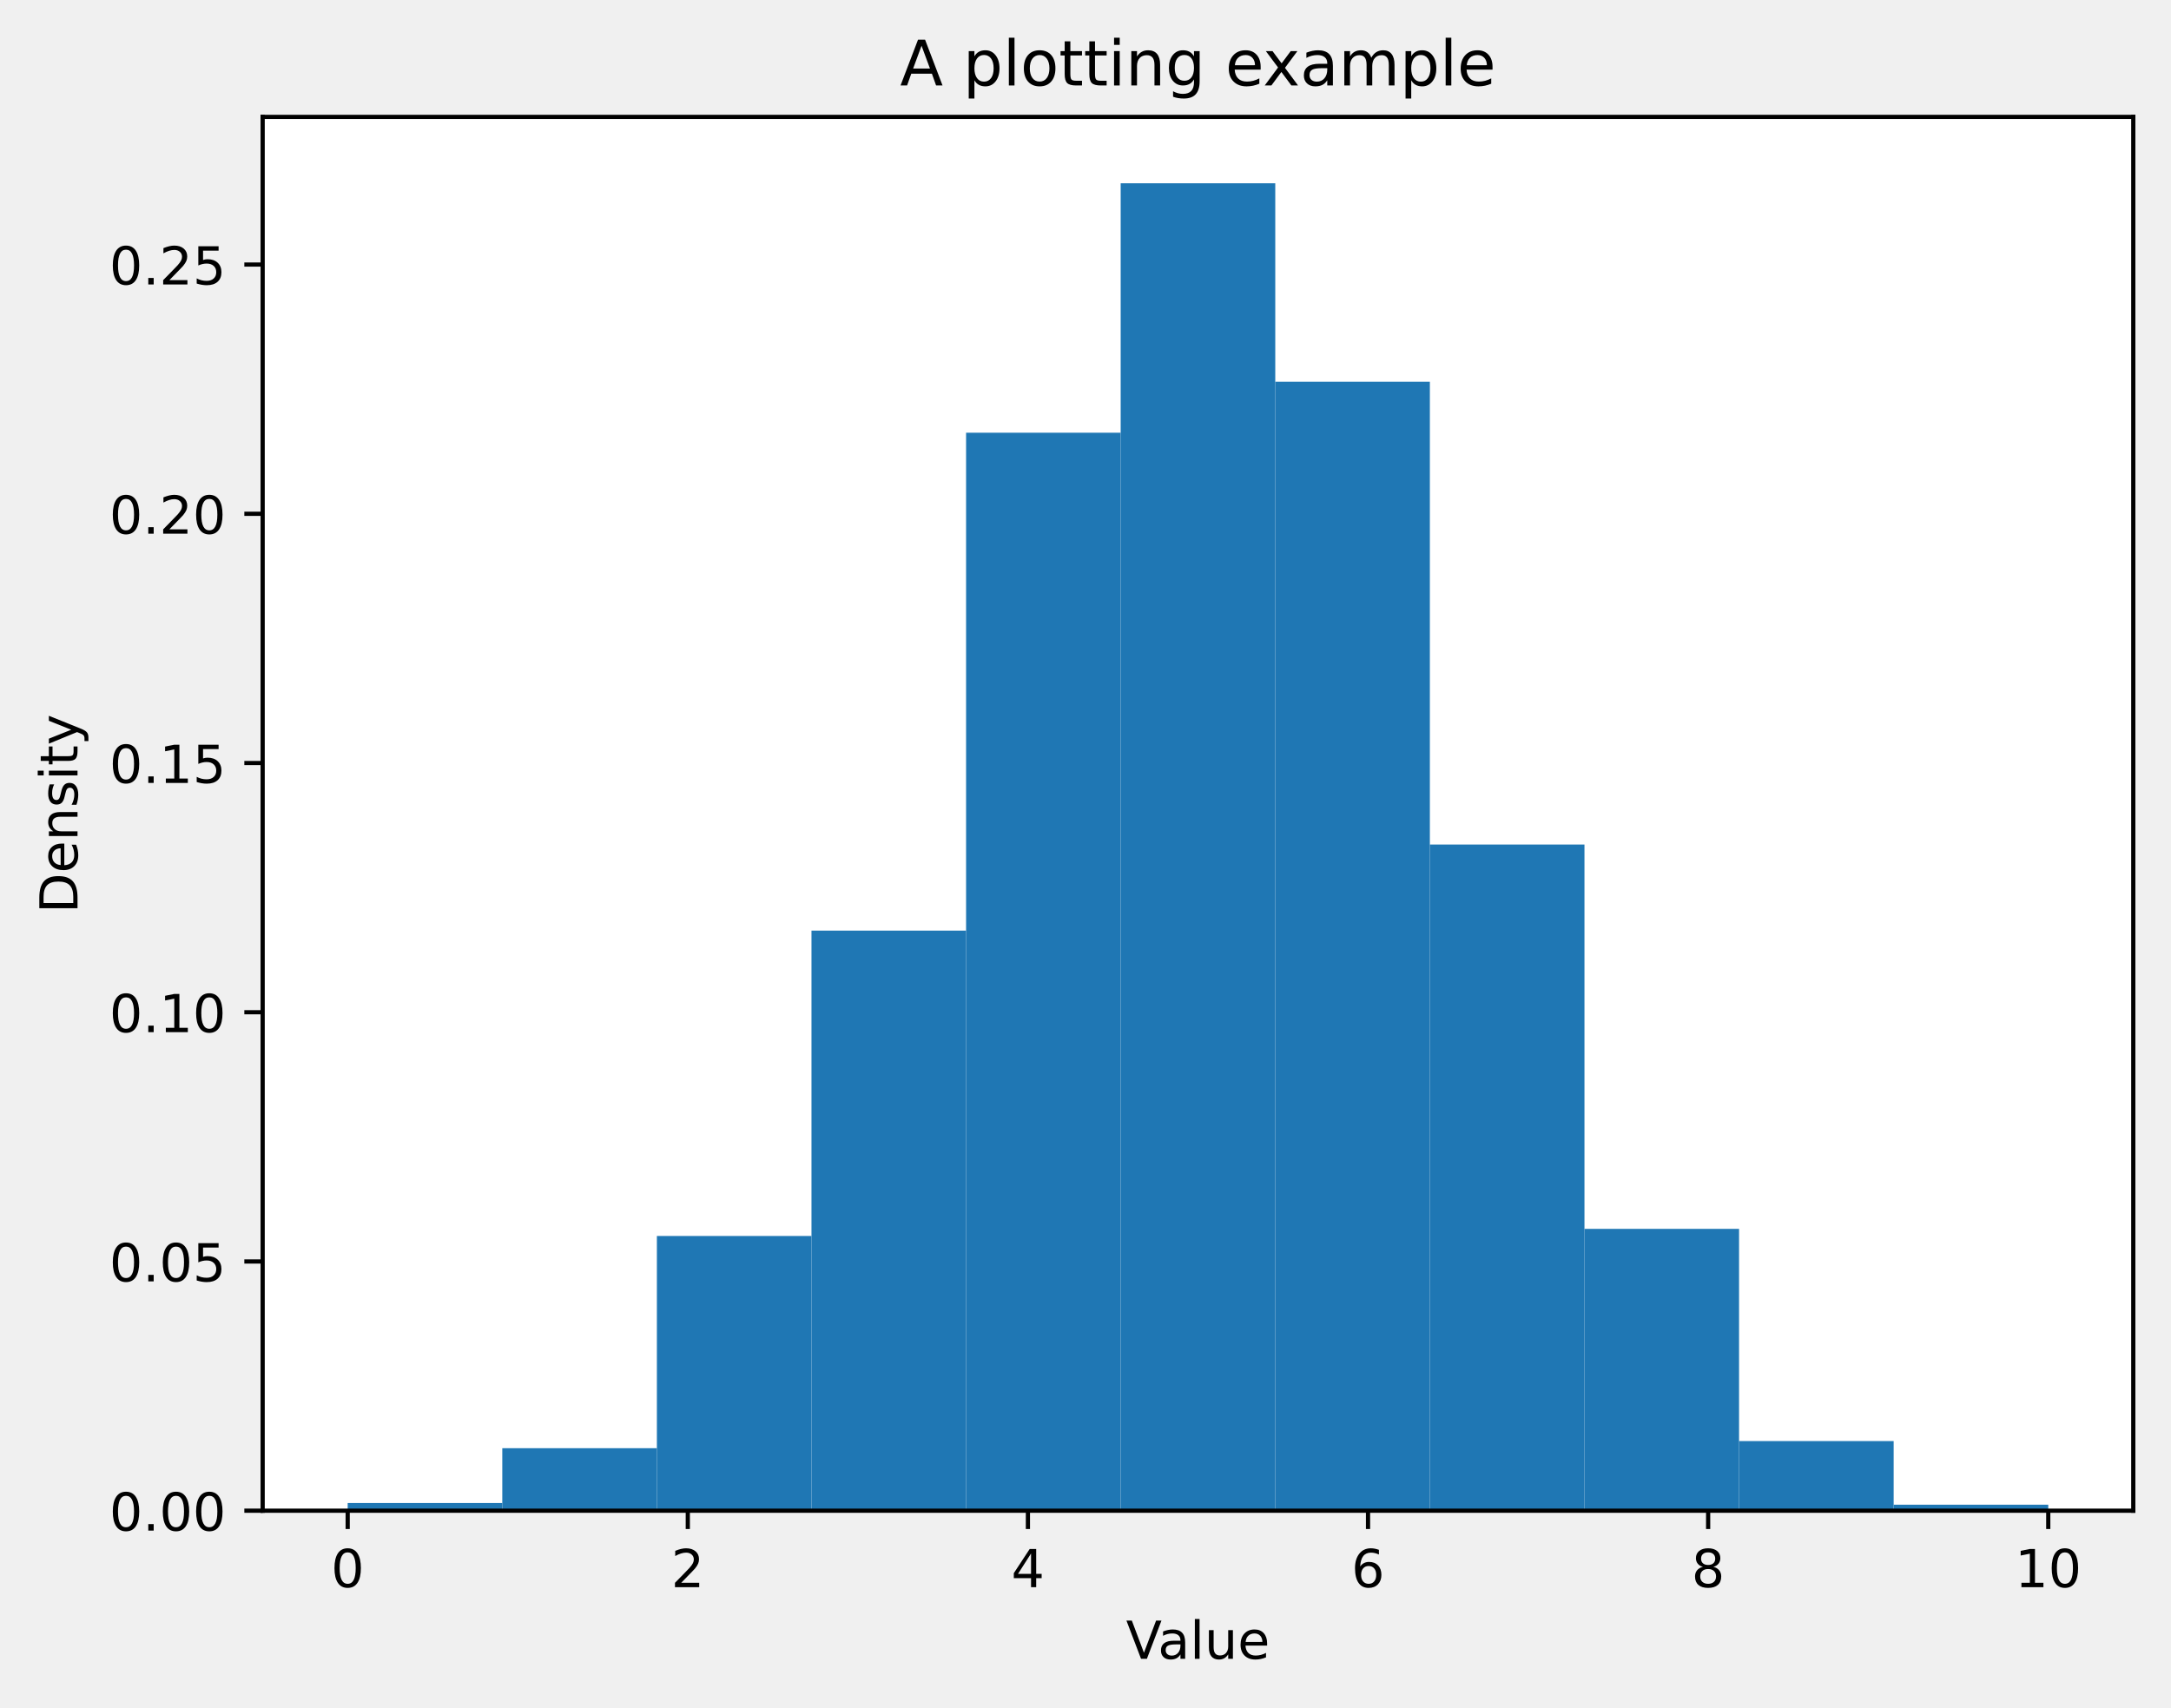
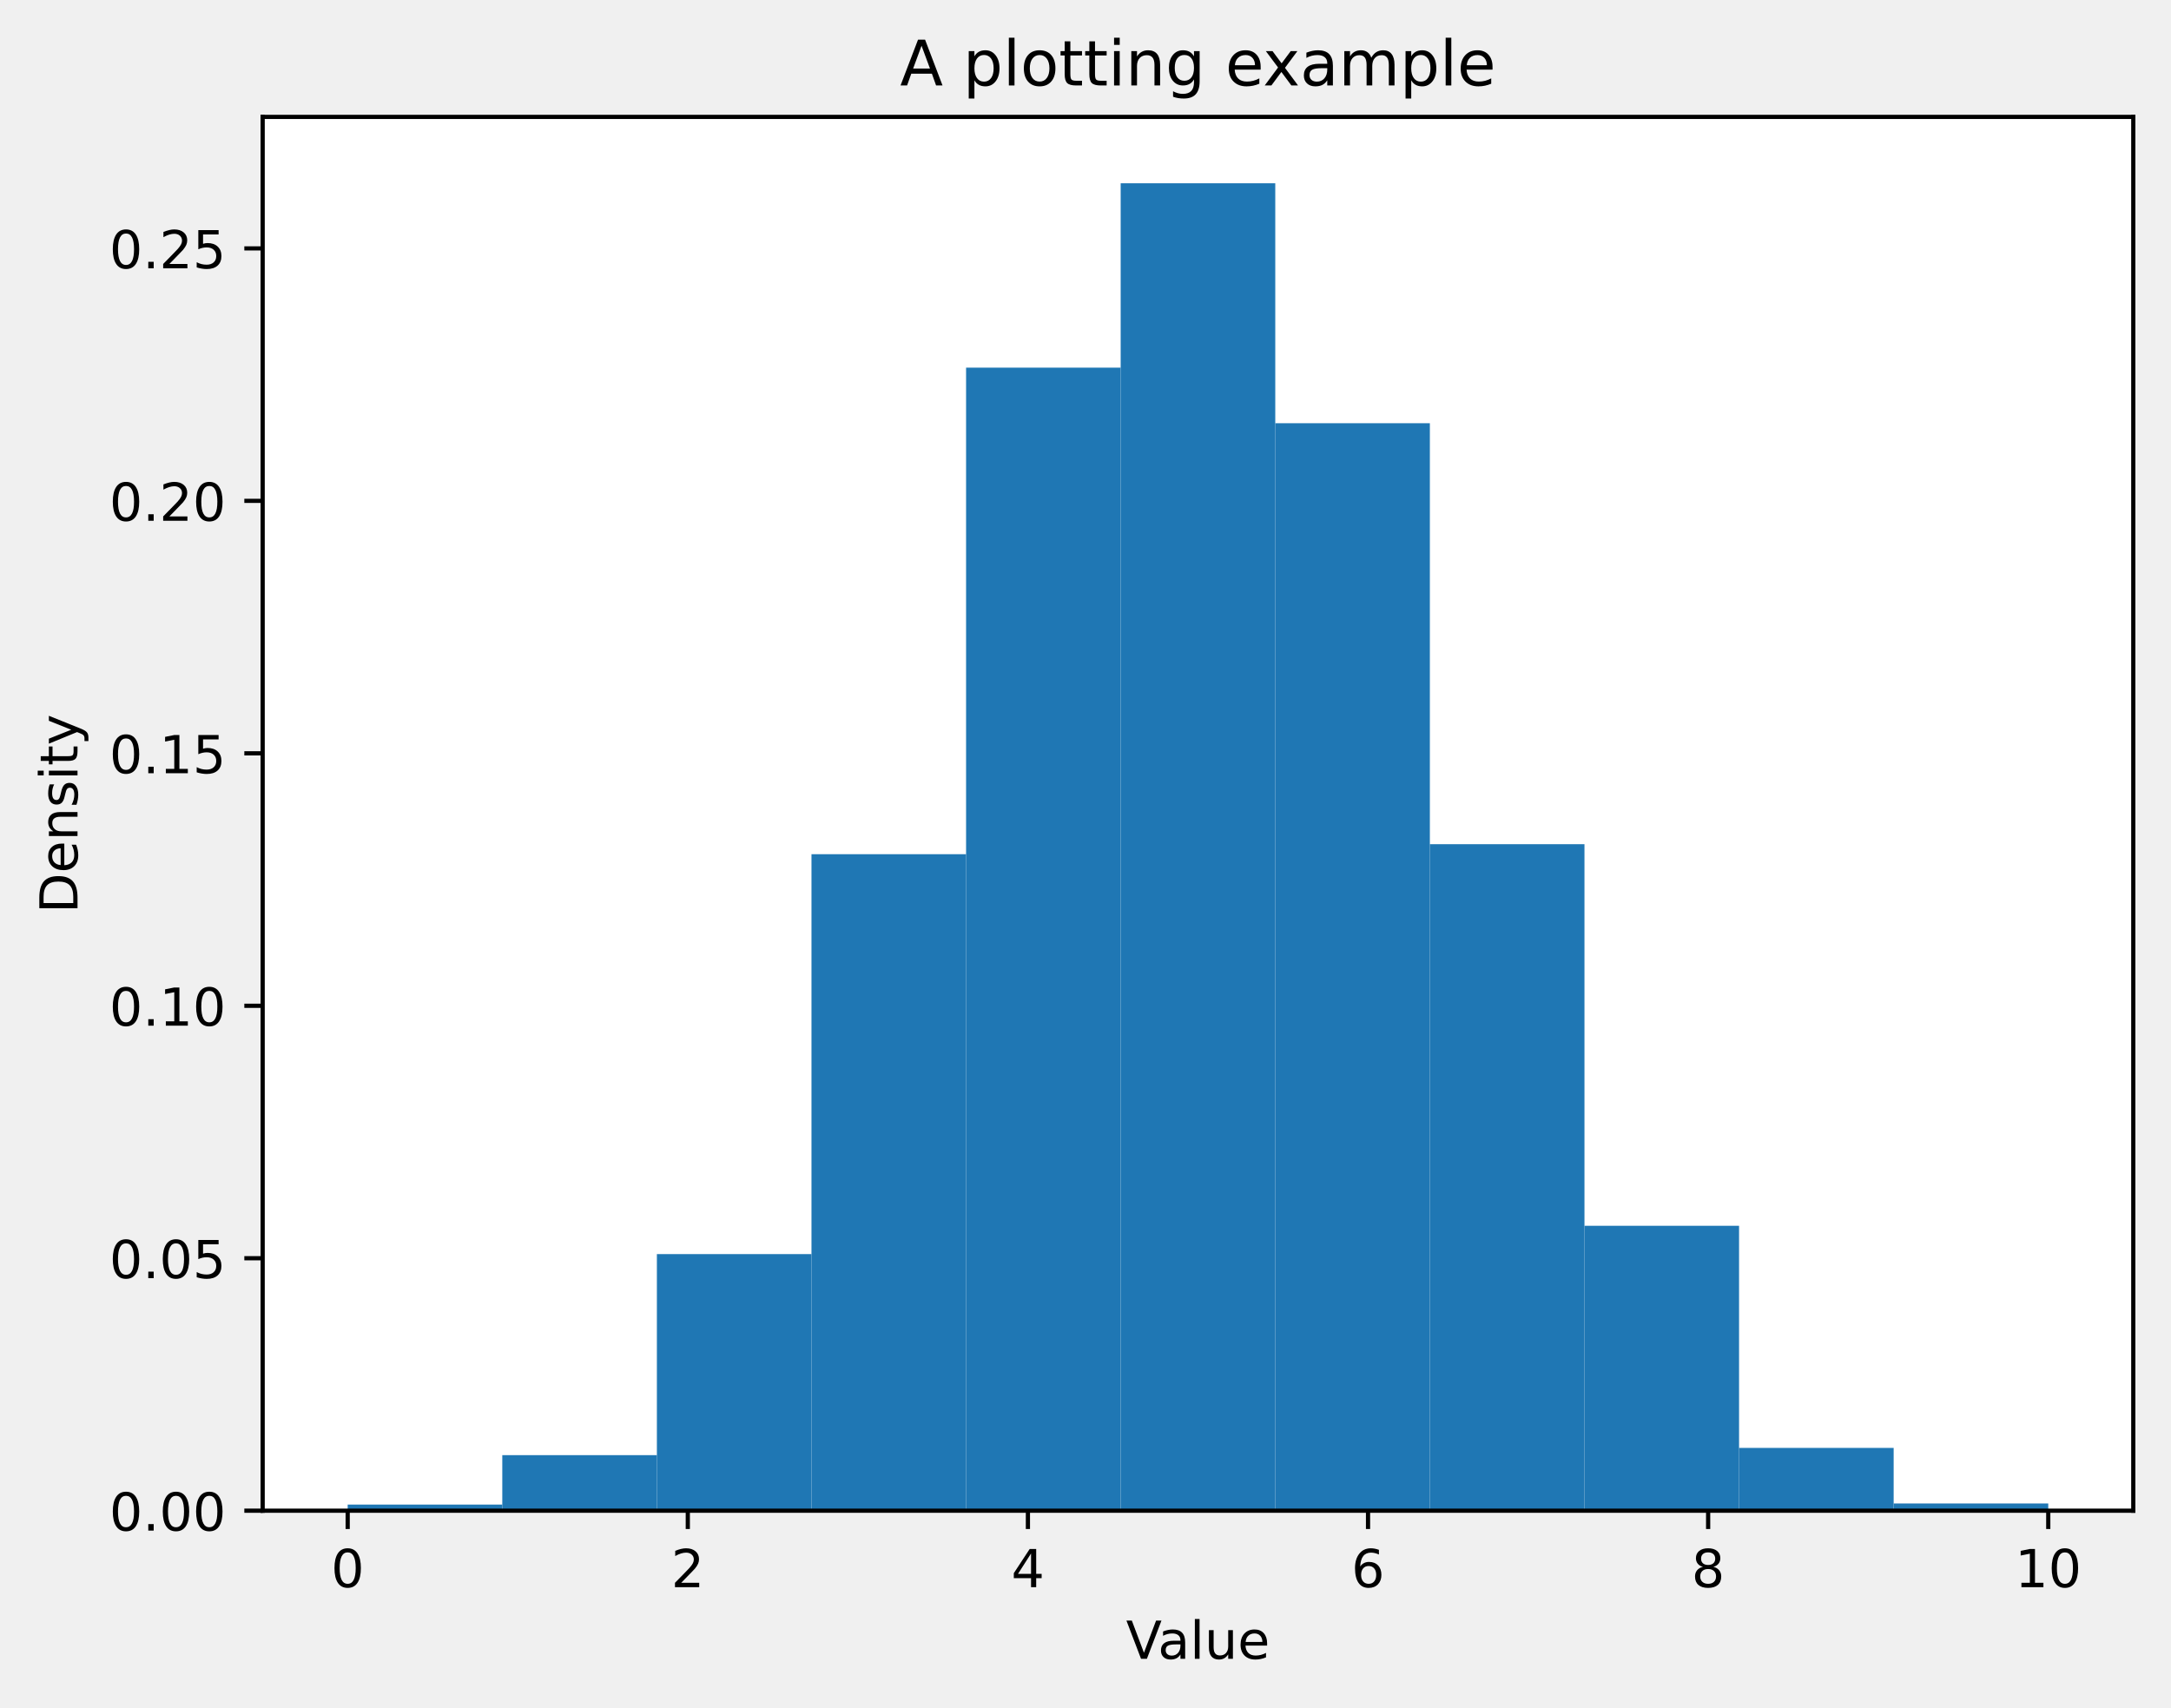
<svg xmlns="http://www.w3.org/2000/svg" xmlns:xlink="http://www.w3.org/1999/xlink" width="414.464pt" height="325.986pt" viewBox="0 0 414.464 325.986" version="1.1">
  <defs>
    <style type="text/css">*{stroke-linejoin: round; stroke-linecap: butt}</style>
  </defs>
  <g id="figure_1">
    <g id="patch_1">
      <path d="M 0 325.986  L 414.464 325.986  L 414.464 0  L 0 0  L 0 325.986  z " style="fill: none" />
    </g>
    <g id="axes_1">
      <g id="patch_2">
        <path d="M 50.144 288.43  L 407.264 288.43  L 407.264 22.318  L 50.144 22.318  z " style="fill: #ffffff" />
      </g>
      <g id="patch_3">
-         <path d="M 66.376 288.43  L 95.891 288.43  L 95.891 286.965  L 66.376 286.965  z " clip-path="url(#pef06265d38)" style="fill: #1f77b4" />
+         <path d="M 66.376 288.43  L 95.891 288.43  L 95.891 287.264  L 66.376 287.264  z " clip-path="url(#p22cbe306e7)" style="fill: #1f77b4" />
      </g>
      <g id="patch_4">
-         <path d="M 95.891 288.43  L 125.405 288.43  L 125.405 276.496  L 95.891 276.496  z " clip-path="url(#pef06265d38)" style="fill: #1f77b4" />
+         <path d="M 95.891 288.43  L 125.405 288.43  L 125.405 277.826  L 95.891 277.826  z " clip-path="url(#p22cbe306e7)" style="fill: #1f77b4" />
      </g>
      <g id="patch_5">
-         <path d="M 125.405 288.43  L 154.919 288.43  L 154.919 235.983  L 125.405 235.983  z " clip-path="url(#pef06265d38)" style="fill: #1f77b4" />
+         <path d="M 125.405 288.43  L 154.919 288.43  L 154.919 239.439  L 125.405 239.439  z " clip-path="url(#p22cbe306e7)" style="fill: #1f77b4" />
      </g>
      <g id="patch_6">
-         <path d="M 154.919 288.43  L 184.433 288.43  L 184.433 177.674  L 154.919 177.674  z " clip-path="url(#pef06265d38)" style="fill: #1f77b4" />
+         <path d="M 154.919 288.43  L 184.433 288.43  L 184.433 163.089  L 154.919 163.089  z " clip-path="url(#p22cbe306e7)" style="fill: #1f77b4" />
      </g>
      <g id="patch_7">
-         <path d="M 184.433 288.43  L 213.947 288.43  L 213.947 82.621  L 184.433 82.621  z " clip-path="url(#pef06265d38)" style="fill: #1f77b4" />
+         <path d="M 184.433 288.43  L 213.947 288.43  L 213.947 70.196  L 184.433 70.196  z " clip-path="url(#p22cbe306e7)" style="fill: #1f77b4" />
      </g>
      <g id="patch_8">
-         <path d="M 213.947 288.43  L 243.461 288.43  L 243.461 34.99  L 213.947 34.99  z " clip-path="url(#pef06265d38)" style="fill: #1f77b4" />
+         <path d="M 213.947 288.43  L 243.461 288.43  L 243.461 34.99  L 213.947 34.99  z " clip-path="url(#p22cbe306e7)" style="fill: #1f77b4" />
      </g>
      <g id="patch_9">
-         <path d="M 243.461 288.43  L 272.975 288.43  L 272.975 72.886  L 243.461 72.886  z " clip-path="url(#pef06265d38)" style="fill: #1f77b4" />
+         <path d="M 243.461 288.43  L 272.975 288.43  L 272.975 80.8  L 243.461 80.8  z " clip-path="url(#p22cbe306e7)" style="fill: #1f77b4" />
      </g>
      <g id="patch_10">
-         <path d="M 272.975 288.43  L 302.489 288.43  L 302.489 161.239  L 272.975 161.239  z " clip-path="url(#pef06265d38)" style="fill: #1f77b4" />
+         <path d="M 272.975 288.43  L 302.489 288.43  L 302.489 161.18  L 272.975 161.18  z " clip-path="url(#p22cbe306e7)" style="fill: #1f77b4" />
      </g>
      <g id="patch_11">
-         <path d="M 302.489 288.43  L 332.003 288.43  L 332.003 234.623  L 302.489 234.623  z " clip-path="url(#pef06265d38)" style="fill: #1f77b4" />
+         <path d="M 302.489 288.43  L 332.003 288.43  L 332.003 234.031  L 302.489 234.031  z " clip-path="url(#p22cbe306e7)" style="fill: #1f77b4" />
      </g>
      <g id="patch_12">
-         <path d="M 332.003 288.43  L 361.517 288.43  L 361.517 275.135  L 332.003 275.135  z " clip-path="url(#pef06265d38)" style="fill: #1f77b4" />
+         <path d="M 332.003 288.43  L 361.517 288.43  L 361.517 276.447  L 332.003 276.447  z " clip-path="url(#p22cbe306e7)" style="fill: #1f77b4" />
      </g>
      <g id="patch_13">
-         <path d="M 361.517 288.43  L 391.031 288.43  L 391.031 287.279  L 361.517 287.279  z " clip-path="url(#pef06265d38)" style="fill: #1f77b4" />
+         <path d="M 361.517 288.43  L 391.031 288.43  L 391.031 287.052  L 361.517 287.052  z " clip-path="url(#p22cbe306e7)" style="fill: #1f77b4" />
      </g>
      <g id="matplotlib.axis_1">
        <g id="xtick_1">
          <g id="line2d_1">
            <defs>
-               <path id="m43f335fb2a" d="M 0 0  L 0 3.5  " style="stroke: #000000; stroke-width: 0.8" />
+               <path id="m5b1e28dc12" d="M 0 0  L 0 3.5  " style="stroke: #000000; stroke-width: 0.8" />
            </defs>
            <g>
-               <use xlink:href="#m43f335fb2a" x="66.376" y="288.43" style="stroke: #000000; stroke-width: 0.8" />
+               <use xlink:href="#m5b1e28dc12" x="66.376" y="288.43" style="stroke: #000000; stroke-width: 0.8" />
            </g>
          </g>
          <g id="text_1">
            <g transform="translate(63.19523 303.0286) scale(0.1 -0.1)">
              <defs>
                <path id="DejaVuSans-30" d="M 2034 4250  Q 1547 4250 1301 3770  Q 1056 3291 1056 2328  Q 1056 1369 1301 889  Q 1547 409 2034 409  Q 2525 409 2770 889  Q 3016 1369 3016 2328  Q 3016 3291 2770 3770  Q 2525 4250 2034 4250  z M 2034 4750  Q 2819 4750 3233 4129  Q 3647 3509 3647 2328  Q 3647 1150 3233 529  Q 2819 -91 2034 -91  Q 1250 -91 836 529  Q 422 1150 422 2328  Q 422 3509 836 4129  Q 1250 4750 2034 4750  z " transform="scale(0.015625)" />
              </defs>
              <use xlink:href="#DejaVuSans-30" />
            </g>
          </g>
        </g>
        <g id="xtick_2">
          <g id="line2d_2">
            <g>
-               <use xlink:href="#m43f335fb2a" x="131.307" y="288.43" style="stroke: #000000; stroke-width: 0.8" />
+               <use xlink:href="#m5b1e28dc12" x="131.307" y="288.43" style="stroke: #000000; stroke-width: 0.8" />
            </g>
          </g>
          <g id="text_2">
            <g transform="translate(128.1261 303.0286) scale(0.1 -0.1)">
              <defs>
                <path id="DejaVuSans-32" d="M 1228 531  L 3431 531  L 3431 0  L 469 0  L 469 531  Q 828 903 1448 1529  Q 2069 2156 2228 2338  Q 2531 2678 2651 2914  Q 2772 3150 2772 3378  Q 2772 3750 2511 3984  Q 2250 4219 1831 4219  Q 1534 4219 1204 4116  Q 875 4013 500 3803  L 500 4441  Q 881 4594 1212 4672  Q 1544 4750 1819 4750  Q 2544 4750 2975 4387  Q 3406 4025 3406 3419  Q 3406 3131 3298 2873  Q 3191 2616 2906 2266  Q 2828 2175 2409 1742  Q 1991 1309 1228 531  z " transform="scale(0.015625)" />
              </defs>
              <use xlink:href="#DejaVuSans-32" />
            </g>
          </g>
        </g>
        <g id="xtick_3">
          <g id="line2d_3">
            <g>
-               <use xlink:href="#m43f335fb2a" x="196.238" y="288.43" style="stroke: #000000; stroke-width: 0.8" />
+               <use xlink:href="#m5b1e28dc12" x="196.238" y="288.43" style="stroke: #000000; stroke-width: 0.8" />
            </g>
          </g>
          <g id="text_3">
            <g transform="translate(193.057 303.0286) scale(0.1 -0.1)">
              <defs>
                <path id="DejaVuSans-34" d="M 2419 4116  L 825 1625  L 2419 1625  L 2419 4116  z M 2253 4666  L 3047 4666  L 3047 1625  L 3713 1625  L 3713 1100  L 3047 1100  L 3047 0  L 2419 0  L 2419 1100  L 313 1100  L 313 1709  L 2253 4666  z " transform="scale(0.015625)" />
              </defs>
              <use xlink:href="#DejaVuSans-34" />
            </g>
          </g>
        </g>
        <g id="xtick_4">
          <g id="line2d_4">
            <g>
-               <use xlink:href="#m43f335fb2a" x="261.169" y="288.43" style="stroke: #000000; stroke-width: 0.8" />
+               <use xlink:href="#m5b1e28dc12" x="261.169" y="288.43" style="stroke: #000000; stroke-width: 0.8" />
            </g>
          </g>
          <g id="text_4">
            <g transform="translate(257.988 303.0286) scale(0.1 -0.1)">
              <defs>
                <path id="DejaVuSans-36" d="M 2113 2584  Q 1688 2584 1439 2293  Q 1191 2003 1191 1497  Q 1191 994 1439 701  Q 1688 409 2113 409  Q 2538 409 2786 701  Q 3034 994 3034 1497  Q 3034 2003 2786 2293  Q 2538 2584 2113 2584  z M 3366 4563  L 3366 3988  Q 3128 4100 2886 4159  Q 2644 4219 2406 4219  Q 1781 4219 1451 3797  Q 1122 3375 1075 2522  Q 1259 2794 1537 2939  Q 1816 3084 2150 3084  Q 2853 3084 3261 2657  Q 3669 2231 3669 1497  Q 3669 778 3244 343  Q 2819 -91 2113 -91  Q 1303 -91 875 529  Q 447 1150 447 2328  Q 447 3434 972 4092  Q 1497 4750 2381 4750  Q 2619 4750 2861 4703  Q 3103 4656 3366 4563  z " transform="scale(0.015625)" />
              </defs>
              <use xlink:href="#DejaVuSans-36" />
            </g>
          </g>
        </g>
        <g id="xtick_5">
          <g id="line2d_5">
            <g>
-               <use xlink:href="#m43f335fb2a" x="326.1" y="288.43" style="stroke: #000000; stroke-width: 0.8" />
+               <use xlink:href="#m5b1e28dc12" x="326.1" y="288.43" style="stroke: #000000; stroke-width: 0.8" />
            </g>
          </g>
          <g id="text_5">
            <g transform="translate(322.9189 303.0286) scale(0.1 -0.1)">
              <defs>
                <path id="DejaVuSans-38" d="M 2034 2216  Q 1584 2216 1326 1975  Q 1069 1734 1069 1313  Q 1069 891 1326 650  Q 1584 409 2034 409  Q 2484 409 2743 651  Q 3003 894 3003 1313  Q 3003 1734 2745 1975  Q 2488 2216 2034 2216  z M 1403 2484  Q 997 2584 770 2862  Q 544 3141 544 3541  Q 544 4100 942 4425  Q 1341 4750 2034 4750  Q 2731 4750 3128 4425  Q 3525 4100 3525 3541  Q 3525 3141 3298 2862  Q 3072 2584 2669 2484  Q 3125 2378 3379 2068  Q 3634 1759 3634 1313  Q 3634 634 3220 271  Q 2806 -91 2034 -91  Q 1263 -91 848 271  Q 434 634 434 1313  Q 434 1759 690 2068  Q 947 2378 1403 2484  z M 1172 3481  Q 1172 3119 1398 2916  Q 1625 2713 2034 2713  Q 2441 2713 2670 2916  Q 2900 3119 2900 3481  Q 2900 3844 2670 4047  Q 2441 4250 2034 4250  Q 1625 4250 1398 4047  Q 1172 3844 1172 3481  z " transform="scale(0.015625)" />
              </defs>
              <use xlink:href="#DejaVuSans-38" />
            </g>
          </g>
        </g>
        <g id="xtick_6">
          <g id="line2d_6">
            <g>
-               <use xlink:href="#m43f335fb2a" x="391.031" y="288.43" style="stroke: #000000; stroke-width: 0.8" />
+               <use xlink:href="#m5b1e28dc12" x="391.031" y="288.43" style="stroke: #000000; stroke-width: 0.8" />
            </g>
          </g>
          <g id="text_6">
            <g transform="translate(384.6685 303.0286) scale(0.1 -0.1)">
              <defs>
                <path id="DejaVuSans-31" d="M 794 531  L 1825 531  L 1825 4091  L 703 3866  L 703 4441  L 1819 4666  L 2450 4666  L 2450 531  L 3481 531  L 3481 0  L 794 0  L 794 531  z " transform="scale(0.015625)" />
              </defs>
              <use xlink:href="#DejaVuSans-31" />
              <use xlink:href="#DejaVuSans-30" transform="translate(63.62305 0)" />
            </g>
          </g>
        </g>
        <g id="text_7">
          <g transform="translate(214.9725 316.7067) scale(0.1 -0.1)">
            <defs>
              <path id="DejaVuSans-56" d="M 1831 0  L 50 4666  L 709 4666  L 2188 738  L 3669 4666  L 4325 4666  L 2547 0  L 1831 0  z " transform="scale(0.015625)" />
              <path id="DejaVuSans-61" d="M 2194 1759  Q 1497 1759 1228 1600  Q 959 1441 959 1056  Q 959 750 1161 570  Q 1363 391 1709 391  Q 2188 391 2477 730  Q 2766 1069 2766 1631  L 2766 1759  L 2194 1759  z M 3341 1997  L 3341 0  L 2766 0  L 2766 531  Q 2569 213 2275 61  Q 1981 -91 1556 -91  Q 1019 -91 701 211  Q 384 513 384 1019  Q 384 1609 779 1909  Q 1175 2209 1959 2209  L 2766 2209  L 2766 2266  Q 2766 2663 2505 2880  Q 2244 3097 1772 3097  Q 1472 3097 1187 3025  Q 903 2953 641 2809  L 641 3341  Q 956 3463 1253 3523  Q 1550 3584 1831 3584  Q 2591 3584 2966 3190  Q 3341 2797 3341 1997  z " transform="scale(0.015625)" />
              <path id="DejaVuSans-6c" d="M 603 4863  L 1178 4863  L 1178 0  L 603 0  L 603 4863  z " transform="scale(0.015625)" />
              <path id="DejaVuSans-75" d="M 544 1381  L 544 3500  L 1119 3500  L 1119 1403  Q 1119 906 1312 657  Q 1506 409 1894 409  Q 2359 409 2629 706  Q 2900 1003 2900 1516  L 2900 3500  L 3475 3500  L 3475 0  L 2900 0  L 2900 538  Q 2691 219 2414 64  Q 2138 -91 1772 -91  Q 1169 -91 856 284  Q 544 659 544 1381  z M 1991 3584  L 1991 3584  z " transform="scale(0.015625)" />
              <path id="DejaVuSans-65" d="M 3597 1894  L 3597 1613  L 953 1613  Q 991 1019 1311 708  Q 1631 397 2203 397  Q 2534 397 2845 478  Q 3156 559 3463 722  L 3463 178  Q 3153 47 2828 -22  Q 2503 -91 2169 -91  Q 1331 -91 842 396  Q 353 884 353 1716  Q 353 2575 817 3079  Q 1281 3584 2069 3584  Q 2775 3584 3186 3129  Q 3597 2675 3597 1894  z M 3022 2063  Q 3016 2534 2758 2815  Q 2500 3097 2075 3097  Q 1594 3097 1305 2825  Q 1016 2553 972 2059  L 3022 2063  z " transform="scale(0.015625)" />
            </defs>
            <use xlink:href="#DejaVuSans-56" />
            <use xlink:href="#DejaVuSans-61" transform="translate(60.6582 0)" />
            <use xlink:href="#DejaVuSans-6c" transform="translate(121.9375 0)" />
            <use xlink:href="#DejaVuSans-75" transform="translate(149.7207 0)" />
            <use xlink:href="#DejaVuSans-65" transform="translate(213.0996 0)" />
          </g>
        </g>
      </g>
      <g id="matplotlib.axis_2">
        <g id="ytick_1">
          <g id="line2d_7">
            <defs>
-               <path id="mf2a3ccdbec" d="M 0 0  L -3.5 0  " style="stroke: #000000; stroke-width: 0.8" />
+               <path id="mbcf305f267" d="M 0 0  L -3.5 0  " style="stroke: #000000; stroke-width: 0.8" />
            </defs>
            <g>
-               <use xlink:href="#mf2a3ccdbec" x="50.144" y="288.43" style="stroke: #000000; stroke-width: 0.8" />
+               <use xlink:href="#mbcf305f267" x="50.144" y="288.43" style="stroke: #000000; stroke-width: 0.8" />
            </g>
          </g>
          <g id="text_8">
            <g transform="translate(20.87813 292.2293) scale(0.1 -0.1)">
              <defs>
                <path id="DejaVuSans-2e" d="M 684 794  L 1344 794  L 1344 0  L 684 0  L 684 794  z " transform="scale(0.015625)" />
              </defs>
              <use xlink:href="#DejaVuSans-30" />
              <use xlink:href="#DejaVuSans-2e" transform="translate(63.62305 0)" />
              <use xlink:href="#DejaVuSans-30" transform="translate(95.41016 0)" />
              <use xlink:href="#DejaVuSans-30" transform="translate(159.0332 0)" />
            </g>
          </g>
        </g>
        <g id="ytick_2">
          <g id="line2d_8">
            <g>
-               <use xlink:href="#mf2a3ccdbec" x="50.144" y="240.846" style="stroke: #000000; stroke-width: 0.8" />
+               <use xlink:href="#mbcf305f267" x="50.144" y="240.229" style="stroke: #000000; stroke-width: 0.8" />
            </g>
          </g>
          <g id="text_9">
-             <g transform="translate(20.87813 244.6457) scale(0.1 -0.1)">
+             <g transform="translate(20.87813 244.0285) scale(0.1 -0.1)">
              <defs>
                <path id="DejaVuSans-35" d="M 691 4666  L 3169 4666  L 3169 4134  L 1269 4134  L 1269 2991  Q 1406 3038 1543 3061  Q 1681 3084 1819 3084  Q 2600 3084 3056 2656  Q 3513 2228 3513 1497  Q 3513 744 3044 326  Q 2575 -91 1722 -91  Q 1428 -91 1123 -41  Q 819 9 494 109  L 494 744  Q 775 591 1075 516  Q 1375 441 1709 441  Q 2250 441 2565 725  Q 2881 1009 2881 1497  Q 2881 1984 2565 2268  Q 2250 2553 1709 2553  Q 1456 2553 1204 2497  Q 953 2441 691 2322  L 691 4666  z " transform="scale(0.015625)" />
              </defs>
              <use xlink:href="#DejaVuSans-30" />
              <use xlink:href="#DejaVuSans-2e" transform="translate(63.62305 0)" />
              <use xlink:href="#DejaVuSans-30" transform="translate(95.41016 0)" />
              <use xlink:href="#DejaVuSans-35" transform="translate(159.0332 0)" />
            </g>
          </g>
        </g>
        <g id="ytick_3">
          <g id="line2d_9">
            <g>
-               <use xlink:href="#mf2a3ccdbec" x="50.144" y="193.263" style="stroke: #000000; stroke-width: 0.8" />
+               <use xlink:href="#mbcf305f267" x="50.144" y="192.028" style="stroke: #000000; stroke-width: 0.8" />
            </g>
          </g>
          <g id="text_10">
-             <g transform="translate(20.87813 197.0621) scale(0.1 -0.1)">
+             <g transform="translate(20.87813 195.8277) scale(0.1 -0.1)">
              <use xlink:href="#DejaVuSans-30" />
              <use xlink:href="#DejaVuSans-2e" transform="translate(63.62305 0)" />
              <use xlink:href="#DejaVuSans-31" transform="translate(95.41016 0)" />
              <use xlink:href="#DejaVuSans-30" transform="translate(159.0332 0)" />
            </g>
          </g>
        </g>
        <g id="ytick_4">
          <g id="line2d_10">
            <g>
-               <use xlink:href="#mf2a3ccdbec" x="50.144" y="145.679" style="stroke: #000000; stroke-width: 0.8" />
+               <use xlink:href="#mbcf305f267" x="50.144" y="143.828" style="stroke: #000000; stroke-width: 0.8" />
            </g>
          </g>
          <g id="text_11">
-             <g transform="translate(20.87813 149.4784) scale(0.1 -0.1)">
+             <g transform="translate(20.87813 147.6268) scale(0.1 -0.1)">
              <use xlink:href="#DejaVuSans-30" />
              <use xlink:href="#DejaVuSans-2e" transform="translate(63.62305 0)" />
              <use xlink:href="#DejaVuSans-31" transform="translate(95.41016 0)" />
              <use xlink:href="#DejaVuSans-35" transform="translate(159.0332 0)" />
            </g>
          </g>
        </g>
        <g id="ytick_5">
          <g id="line2d_11">
            <g>
-               <use xlink:href="#mf2a3ccdbec" x="50.144" y="98.096" style="stroke: #000000; stroke-width: 0.8" />
+               <use xlink:href="#mbcf305f267" x="50.144" y="95.627" style="stroke: #000000; stroke-width: 0.8" />
            </g>
          </g>
          <g id="text_12">
-             <g transform="translate(20.87813 101.8948) scale(0.1 -0.1)">
+             <g transform="translate(20.87813 99.426) scale(0.1 -0.1)">
              <use xlink:href="#DejaVuSans-30" />
              <use xlink:href="#DejaVuSans-2e" transform="translate(63.62305 0)" />
              <use xlink:href="#DejaVuSans-32" transform="translate(95.41016 0)" />
              <use xlink:href="#DejaVuSans-30" transform="translate(159.0332 0)" />
            </g>
          </g>
        </g>
        <g id="ytick_6">
          <g id="line2d_12">
            <g>
-               <use xlink:href="#mf2a3ccdbec" x="50.144" y="50.512" style="stroke: #000000; stroke-width: 0.8" />
+               <use xlink:href="#mbcf305f267" x="50.144" y="47.426" style="stroke: #000000; stroke-width: 0.8" />
            </g>
          </g>
          <g id="text_13">
-             <g transform="translate(20.87813 54.31113) scale(0.1 -0.1)">
+             <g transform="translate(20.87813 51.22516) scale(0.1 -0.1)">
              <use xlink:href="#DejaVuSans-30" />
              <use xlink:href="#DejaVuSans-2e" transform="translate(63.62305 0)" />
              <use xlink:href="#DejaVuSans-32" transform="translate(95.41016 0)" />
              <use xlink:href="#DejaVuSans-35" transform="translate(159.0332 0)" />
            </g>
          </g>
        </g>
        <g id="text_14">
          <g transform="translate(14.79844 174.3827) rotate(-90) scale(0.1 -0.1)">
            <defs>
              <path id="DejaVuSans-44" d="M 1259 4147  L 1259 519  L 2022 519  Q 2988 519 3436 956  Q 3884 1394 3884 2338  Q 3884 3275 3436 3711  Q 2988 4147 2022 4147  L 1259 4147  z M 628 4666  L 1925 4666  Q 3281 4666 3915 4102  Q 4550 3538 4550 2338  Q 4550 1131 3912 565  Q 3275 0 1925 0  L 628 0  L 628 4666  z " transform="scale(0.015625)" />
              <path id="DejaVuSans-6e" d="M 3513 2113  L 3513 0  L 2938 0  L 2938 2094  Q 2938 2591 2744 2837  Q 2550 3084 2163 3084  Q 1697 3084 1428 2787  Q 1159 2491 1159 1978  L 1159 0  L 581 0  L 581 3500  L 1159 3500  L 1159 2956  Q 1366 3272 1645 3428  Q 1925 3584 2291 3584  Q 2894 3584 3203 3211  Q 3513 2838 3513 2113  z " transform="scale(0.015625)" />
              <path id="DejaVuSans-73" d="M 2834 3397  L 2834 2853  Q 2591 2978 2328 3040  Q 2066 3103 1784 3103  Q 1356 3103 1142 2972  Q 928 2841 928 2578  Q 928 2378 1081 2264  Q 1234 2150 1697 2047  L 1894 2003  Q 2506 1872 2764 1633  Q 3022 1394 3022 966  Q 3022 478 2636 193  Q 2250 -91 1575 -91  Q 1294 -91 989 -36  Q 684 19 347 128  L 347 722  Q 666 556 975 473  Q 1284 391 1588 391  Q 1994 391 2212 530  Q 2431 669 2431 922  Q 2431 1156 2273 1281  Q 2116 1406 1581 1522  L 1381 1569  Q 847 1681 609 1914  Q 372 2147 372 2553  Q 372 3047 722 3315  Q 1072 3584 1716 3584  Q 2034 3584 2315 3537  Q 2597 3491 2834 3397  z " transform="scale(0.015625)" />
              <path id="DejaVuSans-69" d="M 603 3500  L 1178 3500  L 1178 0  L 603 0  L 603 3500  z M 603 4863  L 1178 4863  L 1178 4134  L 603 4134  L 603 4863  z " transform="scale(0.015625)" />
              <path id="DejaVuSans-74" d="M 1172 4494  L 1172 3500  L 2356 3500  L 2356 3053  L 1172 3053  L 1172 1153  Q 1172 725 1289 603  Q 1406 481 1766 481  L 2356 481  L 2356 0  L 1766 0  Q 1100 0 847 248  Q 594 497 594 1153  L 594 3053  L 172 3053  L 172 3500  L 594 3500  L 594 4494  L 1172 4494  z " transform="scale(0.015625)" />
              <path id="DejaVuSans-79" d="M 2059 -325  Q 1816 -950 1584 -1140  Q 1353 -1331 966 -1331  L 506 -1331  L 506 -850  L 844 -850  Q 1081 -850 1212 -737  Q 1344 -625 1503 -206  L 1606 56  L 191 3500  L 800 3500  L 1894 763  L 2988 3500  L 3597 3500  L 2059 -325  z " transform="scale(0.015625)" />
            </defs>
            <use xlink:href="#DejaVuSans-44" />
            <use xlink:href="#DejaVuSans-65" transform="translate(77.00195 0)" />
            <use xlink:href="#DejaVuSans-6e" transform="translate(138.5254 0)" />
            <use xlink:href="#DejaVuSans-73" transform="translate(201.9043 0)" />
            <use xlink:href="#DejaVuSans-69" transform="translate(254.0039 0)" />
            <use xlink:href="#DejaVuSans-74" transform="translate(281.7871 0)" />
            <use xlink:href="#DejaVuSans-79" transform="translate(320.9961 0)" />
          </g>
        </g>
      </g>
      <g id="patch_14">
        <path d="M 50.144 288.43  L 50.144 22.318  " style="fill: none; stroke: #000000; stroke-width: 0.8; stroke-linejoin: miter; stroke-linecap: square" />
      </g>
      <g id="patch_15">
        <path d="M 407.264 288.43  L 407.264 22.318  " style="fill: none; stroke: #000000; stroke-width: 0.8; stroke-linejoin: miter; stroke-linecap: square" />
      </g>
      <g id="patch_16">
        <path d="M 50.144 288.43  L 407.264 288.43  " style="fill: none; stroke: #000000; stroke-width: 0.8; stroke-linejoin: miter; stroke-linecap: square" />
      </g>
      <g id="patch_17">
        <path d="M 50.144 22.318  L 407.264 22.318  " style="fill: none; stroke: #000000; stroke-width: 0.8; stroke-linejoin: miter; stroke-linecap: square" />
      </g>
      <g id="text_15">
        <g transform="translate(171.8284 16.31812) scale(0.12 -0.12)">
          <defs>
            <path id="DejaVuSans-41" d="M 2188 4044  L 1331 1722  L 3047 1722  L 2188 4044  z M 1831 4666  L 2547 4666  L 4325 0  L 3669 0  L 3244 1197  L 1141 1197  L 716 0  L 50 0  L 1831 4666  z " transform="scale(0.015625)" />
            <path id="DejaVuSans-20" transform="scale(0.015625)" />
            <path id="DejaVuSans-70" d="M 1159 525  L 1159 -1331  L 581 -1331  L 581 3500  L 1159 3500  L 1159 2969  Q 1341 3281 1617 3432  Q 1894 3584 2278 3584  Q 2916 3584 3314 3078  Q 3713 2572 3713 1747  Q 3713 922 3314 415  Q 2916 -91 2278 -91  Q 1894 -91 1617 61  Q 1341 213 1159 525  z M 3116 1747  Q 3116 2381 2855 2742  Q 2594 3103 2138 3103  Q 1681 3103 1420 2742  Q 1159 2381 1159 1747  Q 1159 1113 1420 752  Q 1681 391 2138 391  Q 2594 391 2855 752  Q 3116 1113 3116 1747  z " transform="scale(0.015625)" />
            <path id="DejaVuSans-6f" d="M 1959 3097  Q 1497 3097 1228 2736  Q 959 2375 959 1747  Q 959 1119 1226 758  Q 1494 397 1959 397  Q 2419 397 2687 759  Q 2956 1122 2956 1747  Q 2956 2369 2687 2733  Q 2419 3097 1959 3097  z M 1959 3584  Q 2709 3584 3137 3096  Q 3566 2609 3566 1747  Q 3566 888 3137 398  Q 2709 -91 1959 -91  Q 1206 -91 779 398  Q 353 888 353 1747  Q 353 2609 779 3096  Q 1206 3584 1959 3584  z " transform="scale(0.015625)" />
            <path id="DejaVuSans-67" d="M 2906 1791  Q 2906 2416 2648 2759  Q 2391 3103 1925 3103  Q 1463 3103 1205 2759  Q 947 2416 947 1791  Q 947 1169 1205 825  Q 1463 481 1925 481  Q 2391 481 2648 825  Q 2906 1169 2906 1791  z M 3481 434  Q 3481 -459 3084 -895  Q 2688 -1331 1869 -1331  Q 1566 -1331 1297 -1286  Q 1028 -1241 775 -1147  L 775 -588  Q 1028 -725 1275 -790  Q 1522 -856 1778 -856  Q 2344 -856 2625 -561  Q 2906 -266 2906 331  L 2906 616  Q 2728 306 2450 153  Q 2172 0 1784 0  Q 1141 0 747 490  Q 353 981 353 1791  Q 353 2603 747 3093  Q 1141 3584 1784 3584  Q 2172 3584 2450 3431  Q 2728 3278 2906 2969  L 2906 3500  L 3481 3500  L 3481 434  z " transform="scale(0.015625)" />
            <path id="DejaVuSans-78" d="M 3513 3500  L 2247 1797  L 3578 0  L 2900 0  L 1881 1375  L 863 0  L 184 0  L 1544 1831  L 300 3500  L 978 3500  L 1906 2253  L 2834 3500  L 3513 3500  z " transform="scale(0.015625)" />
            <path id="DejaVuSans-6d" d="M 3328 2828  Q 3544 3216 3844 3400  Q 4144 3584 4550 3584  Q 5097 3584 5394 3201  Q 5691 2819 5691 2113  L 5691 0  L 5113 0  L 5113 2094  Q 5113 2597 4934 2840  Q 4756 3084 4391 3084  Q 3944 3084 3684 2787  Q 3425 2491 3425 1978  L 3425 0  L 2847 0  L 2847 2094  Q 2847 2600 2669 2842  Q 2491 3084 2119 3084  Q 1678 3084 1418 2786  Q 1159 2488 1159 1978  L 1159 0  L 581 0  L 581 3500  L 1159 3500  L 1159 2956  Q 1356 3278 1631 3431  Q 1906 3584 2284 3584  Q 2666 3584 2933 3390  Q 3200 3197 3328 2828  z " transform="scale(0.015625)" />
          </defs>
          <use xlink:href="#DejaVuSans-41" />
          <use xlink:href="#DejaVuSans-20" transform="translate(68.4082 0)" />
          <use xlink:href="#DejaVuSans-70" transform="translate(100.1953 0)" />
          <use xlink:href="#DejaVuSans-6c" transform="translate(163.6719 0)" />
          <use xlink:href="#DejaVuSans-6f" transform="translate(191.4551 0)" />
          <use xlink:href="#DejaVuSans-74" transform="translate(252.6367 0)" />
          <use xlink:href="#DejaVuSans-74" transform="translate(291.8457 0)" />
          <use xlink:href="#DejaVuSans-69" transform="translate(331.0547 0)" />
          <use xlink:href="#DejaVuSans-6e" transform="translate(358.8379 0)" />
          <use xlink:href="#DejaVuSans-67" transform="translate(422.2168 0)" />
          <use xlink:href="#DejaVuSans-20" transform="translate(485.6934 0)" />
          <use xlink:href="#DejaVuSans-65" transform="translate(517.4805 0)" />
          <use xlink:href="#DejaVuSans-78" transform="translate(577.2539 0)" />
          <use xlink:href="#DejaVuSans-61" transform="translate(636.4336 0)" />
          <use xlink:href="#DejaVuSans-6d" transform="translate(697.7129 0)" />
          <use xlink:href="#DejaVuSans-70" transform="translate(795.125 0)" />
          <use xlink:href="#DejaVuSans-6c" transform="translate(858.6016 0)" />
          <use xlink:href="#DejaVuSans-65" transform="translate(886.3848 0)" />
        </g>
      </g>
    </g>
  </g>
  <defs>
-     <clipPath id="pef06265d38">
+     <clipPath id="p22cbe306e7">
      <rect x="50.144" y="22.318" width="357.12" height="266.112" />
    </clipPath>
  </defs>
</svg>
